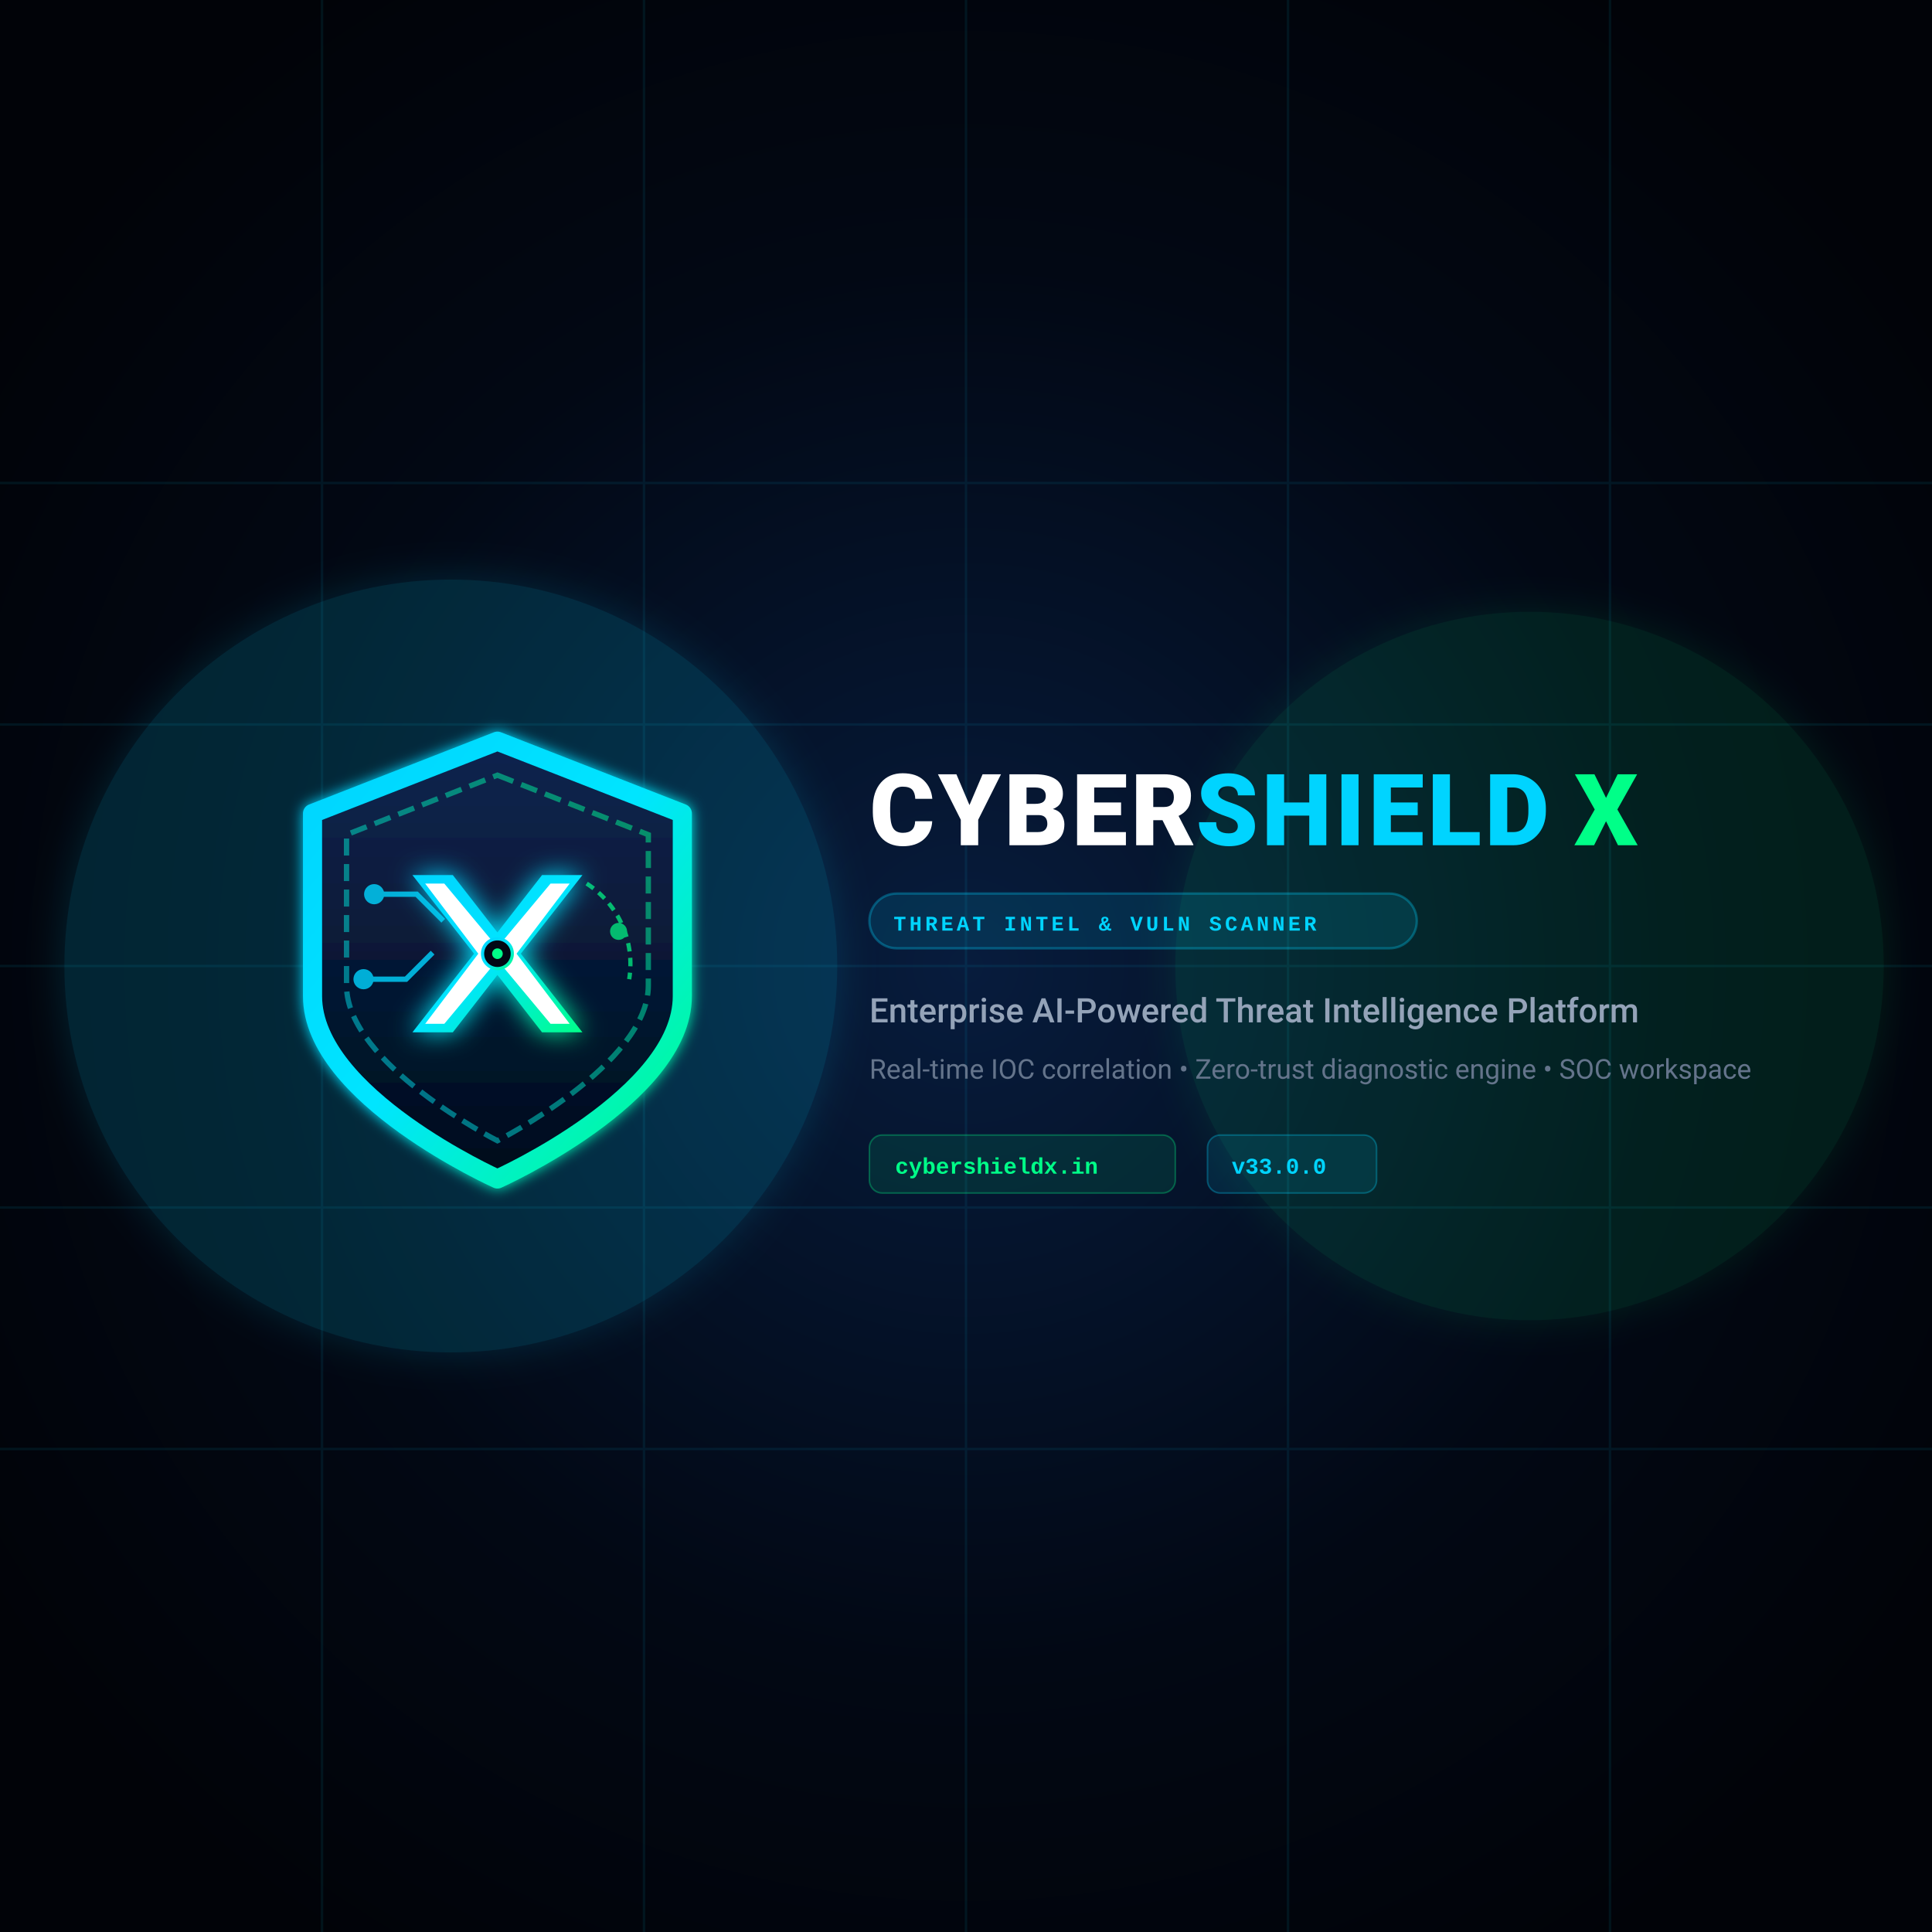
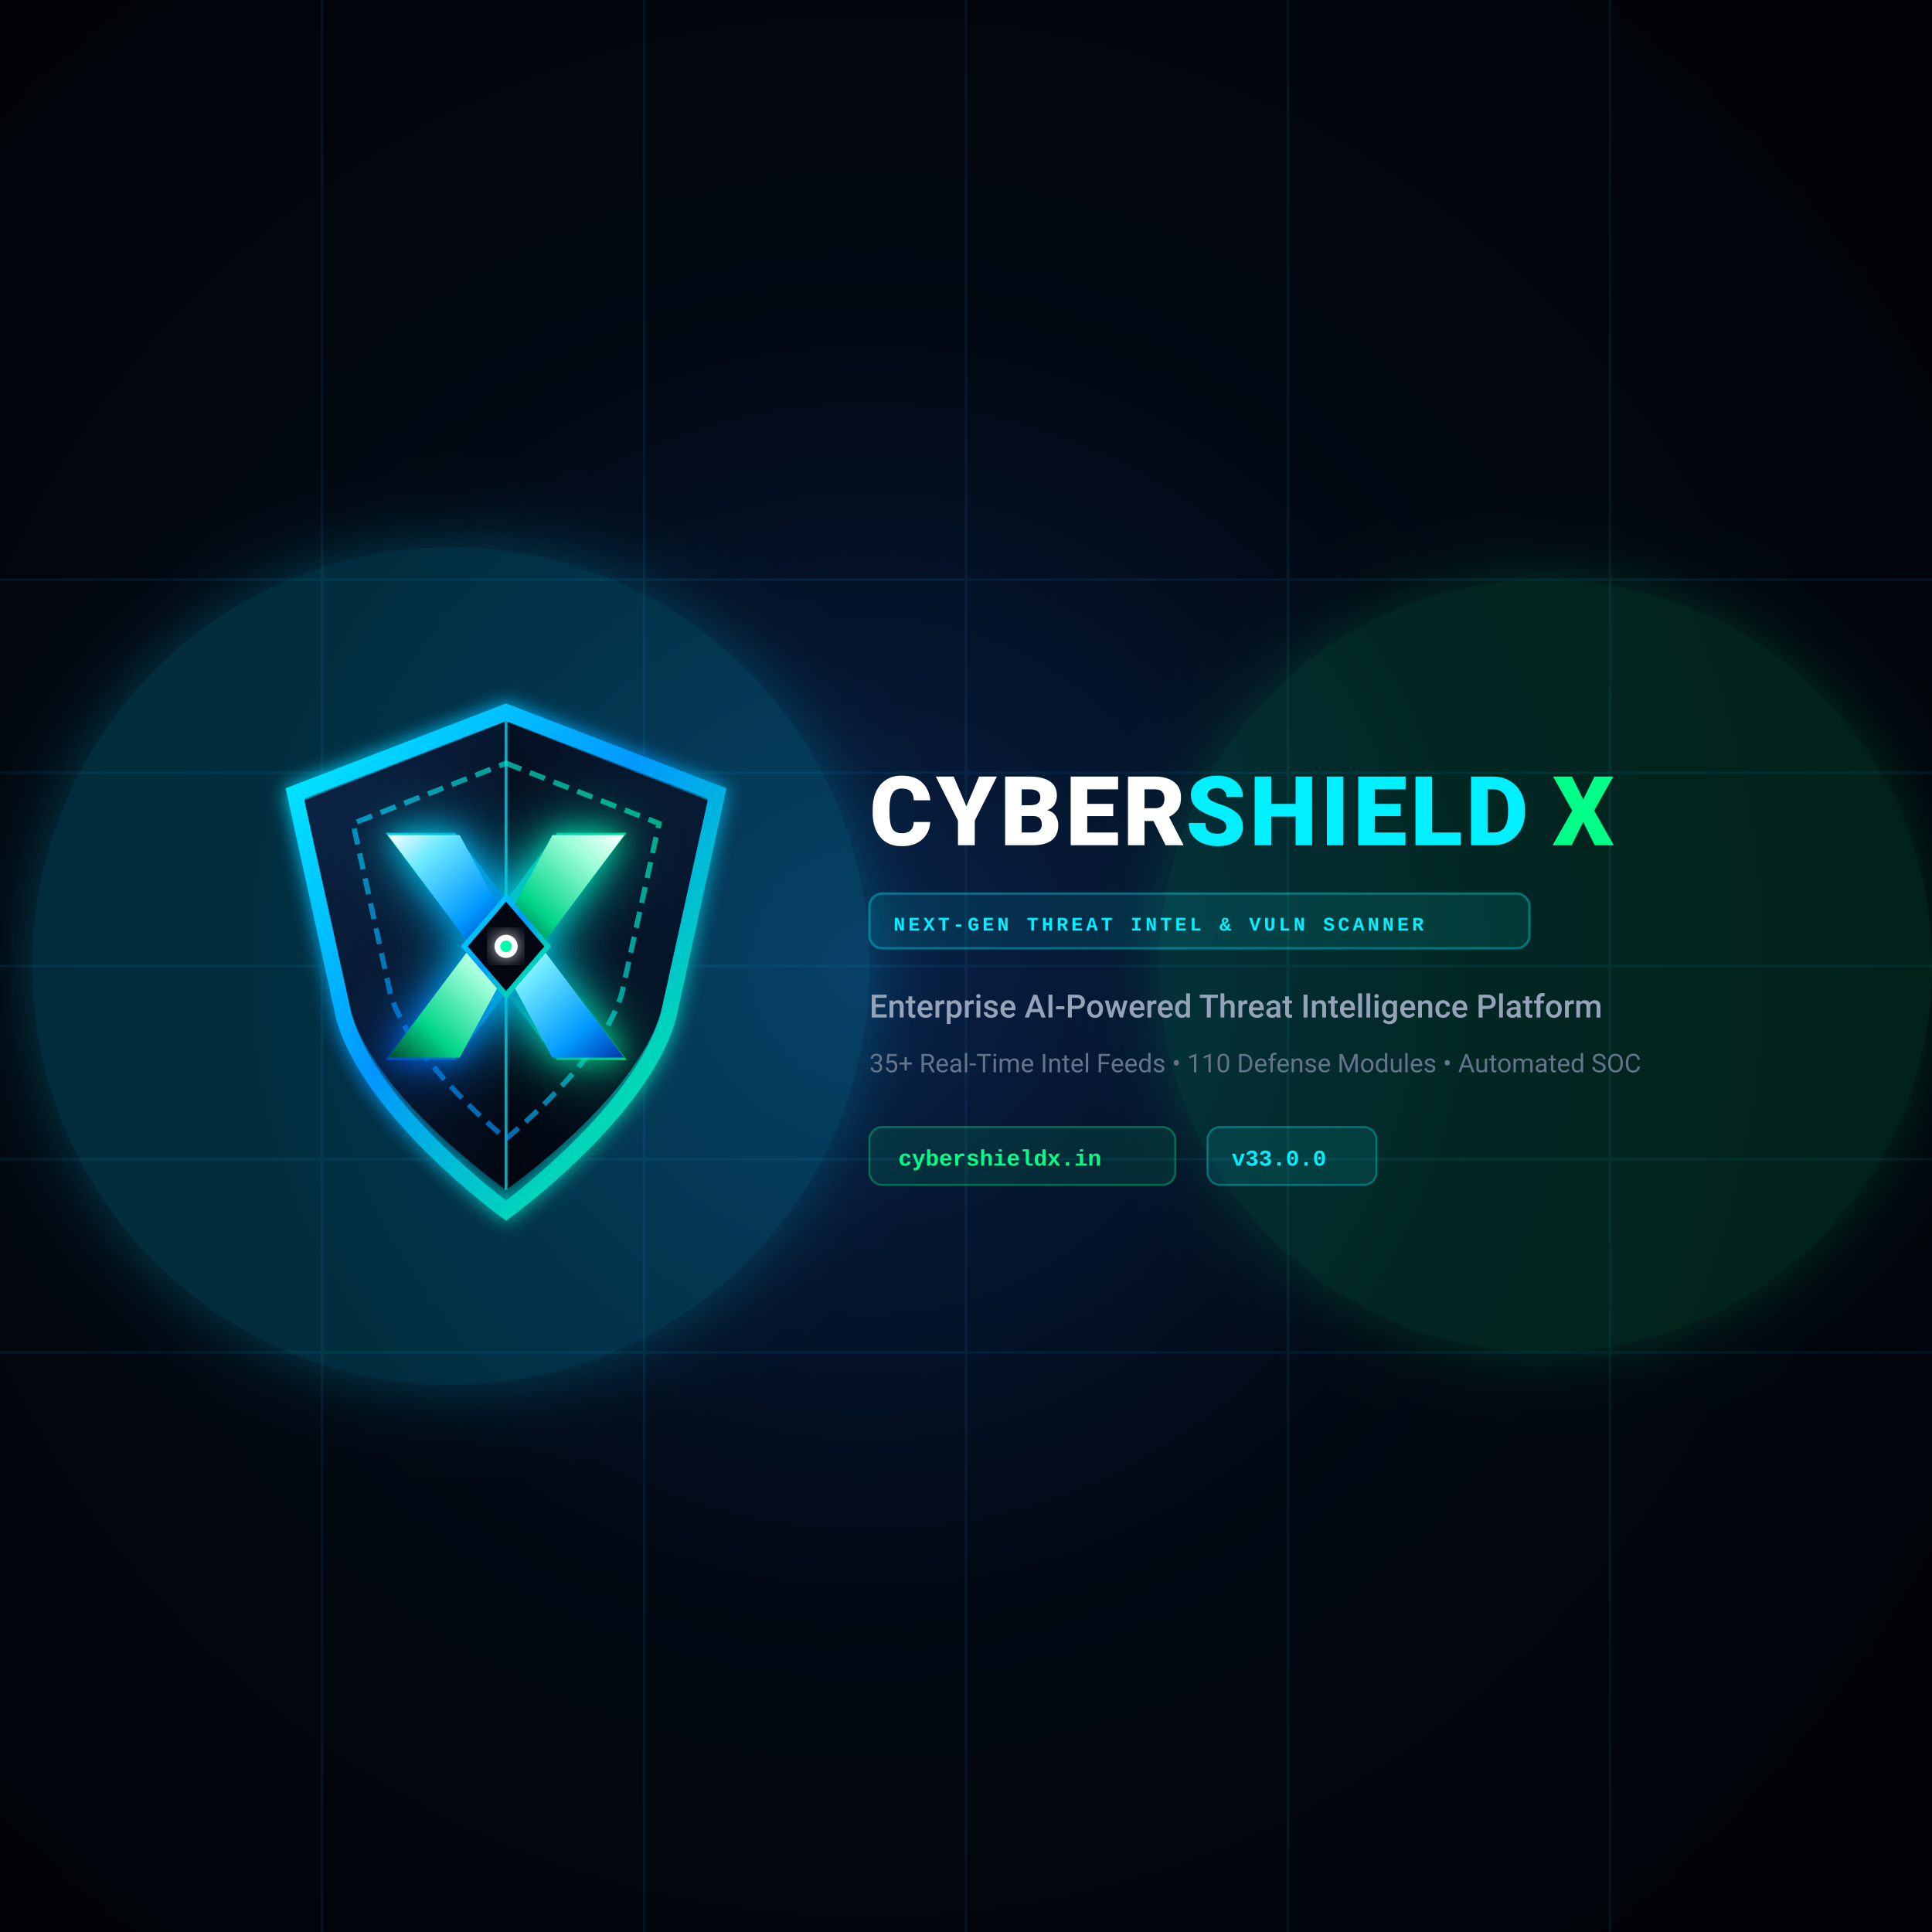
<svg xmlns="http://www.w3.org/2000/svg" width="1200" height="1200" viewBox="0 0 1200 1200">
  <defs>
-     <radialGradient id="bgGlow" cx="50%" cy="50%" r="60%">
-       <stop offset="0%" stop-color="#071c3d" />
-       <stop offset="60%" stop-color="#020814" />
+     <radialGradient id="bgGlow" cx="45%" cy="50%" r="65%">
+       <stop offset="0%" stop-color="#082046" />
+       <stop offset="50%" stop-color="#020914" />
      <stop offset="100%" stop-color="#010308" />
    </radialGradient>
-     <linearGradient id="cyberGrad" x1="0%" y1="0%" x2="100%" y2="100%">
-       <stop offset="0%" stop-color="#00d4ff" />
-       <stop offset="50%" stop-color="#00e5ff" />
+     <linearGradient id="neonGrad1" x1="0%" y1="0%" x2="100%" y2="100%">
+       <stop offset="0%" stop-color="#00f0ff" />
+       <stop offset="45%" stop-color="#0099ff" />
      <stop offset="100%" stop-color="#00ff88" />
    </linearGradient>
-     <linearGradient id="cyberGradRev" x1="100%" y1="0%" x2="0%" y2="100%">
-       <stop offset="0%" stop-color="#00ff88" />
-       <stop offset="100%" stop-color="#00d4ff" />
+     <linearGradient id="neonGrad2" x1="100%" y1="0%" x2="0%" y2="100%">
+       <stop offset="0%" stop-color="#00ffaa" />
+       <stop offset="55%" stop-color="#00d4ff" />
+       <stop offset="100%" stop-color="#0055ff" />
    </linearGradient>
-     <linearGradient id="shieldFill" x1="0%" y1="0%" x2="0%" y2="100%">
-       <stop offset="0%" stop-color="#0a254f" />
-       <stop offset="100%" stop-color="#030c1c" />
+     <linearGradient id="armorLeft" x1="0%" y1="0%" x2="100%" y2="100%">
+       <stop offset="0%" stop-color="#0c2548" />
+       <stop offset="60%" stop-color="#06152b" />
+       <stop offset="100%" stop-color="#020813" />
    </linearGradient>
-     <filter id="neonGlow" x="-50%" y="-50%" width="200%" height="200%">
-       <feGaussianBlur stdDeviation="12" result="blur" />
+     <linearGradient id="armorRight" x1="100%" y1="0%" x2="0%" y2="100%">
+       <stop offset="0%" stop-color="#091d38" />
+       <stop offset="60%" stop-color="#040e1f" />
+       <stop offset="100%" stop-color="#01050d" />
+     </linearGradient>
+     <linearGradient id="xBlade1" x1="0%" y1="0%" x2="100%" y2="100%">
+       <stop offset="0%" stop-color="#ffffff" />
+       <stop offset="25%" stop-color="#70eaff" />
+       <stop offset="70%" stop-color="#0099ff" />
+       <stop offset="100%" stop-color="#0033aa" />
+     </linearGradient>
+     <linearGradient id="xBlade2" x1="100%" y1="0%" x2="0%" y2="100%">
+       <stop offset="0%" stop-color="#ffffff" />
+       <stop offset="25%" stop-color="#a3ffdb" />
+       <stop offset="70%" stop-color="#00d488" />
+       <stop offset="100%" stop-color="#004d2e" />
+     </linearGradient>
+     <filter id="hyperGlow" x="-50%" y="-50%" width="200%" height="200%">
+       <feGaussianBlur in="SourceGraphic" stdDeviation="12" result="blur1" />
+       <feGaussianBlur in="SourceGraphic" stdDeviation="28" result="blur2" />
+       <feMerge>
+         <feMergeNode in="blur2" />
+         <feMergeNode in="blur1" />
+         <feMergeNode in="SourceGraphic" />
+       </feMerge>
+     </filter>
+     <filter id="softGlow" x="-30%" y="-30%" width="160%" height="160%">
+       <feGaussianBlur in="SourceGraphic" stdDeviation="8" result="blur" />
      <feMerge>
        <feMergeNode in="blur" />
        <feMergeNode in="SourceGraphic" />
      </feMerge>
    </filter>
-     <filter id="softGlow" x="-20%" y="-20%" width="140%" height="140%">
-       <feGaussianBlur stdDeviation="6" result="blur" />
-       <feComposite in="SourceGraphic" in2="blur" operator="over" />
-     </filter>
  </defs>
  <rect width="1200" height="1200" fill="url(#bgGlow)" />
  <g opacity="0.08" stroke="#00d4ff" stroke-width="1.5">
-     <line x1="0" y1="300" x2="1200" y2="300" />
-     <line x1="0" y1="450" x2="1200" y2="450" />
+     <line x1="0" y1="360" x2="1200" y2="360" />
+     <line x1="0" y1="480" x2="1200" y2="480" />
    <line x1="0" y1="600" x2="1200" y2="600" />
-     <line x1="0" y1="750" x2="1200" y2="750" />
-     <line x1="0" y1="900" x2="1200" y2="900" />
+     <line x1="0" y1="720" x2="1200" y2="720" />
+     <line x1="0" y1="840" x2="1200" y2="840" />
    <line x1="200" y1="0" x2="200" y2="1200" />
    <line x1="400" y1="0" x2="400" y2="1200" />
    <line x1="600" y1="0" x2="600" y2="1200" />
    <line x1="800" y1="0" x2="800" y2="1200" />
    <line x1="1000" y1="0" x2="1000" y2="1200" />
  </g>
-   <circle cx="280" cy="600" r="240" fill="#00d4ff" opacity="0.15" filter="url(#neonGlow)" />
-   <circle cx="950" cy="600" r="220" fill="#00ff88" opacity="0.10" filter="url(#neonGlow)" />
-   <g transform="translate(140, 430) scale(0.66)">
-     <path d="M256 46 L430 114 L430 286 C430 380 256 458 256 458 C256 458 82 380 82 286 L82 114 Z" fill="url(#shieldFill)" stroke="url(#cyberGrad)" stroke-width="18" stroke-linejoin="round" filter="url(#softGlow)" />
-     <path d="M256 78 L398 134 L398 276 C398 350 256 422 256 422 C256 422 114 350 114 276 L114 134 Z" fill="none" stroke="url(#cyberGradRev)" stroke-width="5" opacity="0.5" stroke-dasharray="16 8" />
-     <g stroke="#00d4ff" stroke-width="5" fill="none" opacity="0.8">
-       <path d="M140 190 L180 190 L205 215" />
-       <circle cx="140" cy="190" r="7" fill="#00d4ff" />
-       <path d="M130 270 L170 270 L195 245" />
-       <circle cx="130" cy="270" r="7" fill="#00d4ff" />
+   <circle cx="280" cy="600" r="260" fill="#00d4ff" opacity="0.18" filter="url(#hyperGlow)" />
+   <circle cx="960" cy="600" r="240" fill="#00ff88" opacity="0.12" filter="url(#hyperGlow)" />
+   <g transform="translate(130, 415) scale(0.72)">
+     <path d="M256 38 L438 108 L396 300 C374 382 256 468 256 468 C256 468 138 382 116 300 L74 108 Z" fill="none" stroke="url(#neonGrad1)" stroke-width="14" stroke-linejoin="miter" filter="url(#softGlow)" />
+     <path d="M256 46 L82 114 L122 295 C142 370 256 450 256 450 Z" fill="url(#armorLeft)" />
+     <path d="M256 46 L430 114 L390 295 C370 370 256 450 256 450 Z" fill="url(#armorRight)" />
+     <line x1="256" y1="46" x2="256" y2="450" stroke="#00f0ff" stroke-width="2.5" opacity="0.7" />
+     <path d="M256 82 L388 134 L356 280 C340 338 256 406 256 406 C256 406 172 338 156 280 L124 134 Z" fill="none" stroke="url(#neonGrad2)" stroke-width="4.5" stroke-dasharray="14 8" opacity="0.65" />
+     <g filter="url(#hyperGlow)" opacity="0.85">
+       <path d="M152 142 L212 142 L360 338 L300 338 Z" fill="url(#neonGrad1)" />
+       <path d="M360 142 L300 142 L152 338 L212 338 Z" fill="url(#neonGrad2)" />
    </g>
-     <g stroke="#00ff88" stroke-width="4" fill="none" opacity="0.7">
-       <path d="M340 180 A 90 90 0 0 1 380 270" stroke-dasharray="8 6" />
-       <circle cx="370" cy="225" r="6" fill="#00ff88" />
-     </g>
-     <path d="M176 172 L234 246 L176 320 L214 320 L256 266 L298 320 L336 320 L278 246 L336 172 L298 172 L256 226 L214 172 Z" fill="url(#cyberGrad)" filter="url(#neonGlow)" />
-     <path d="M188 180 L238 246 L188 312 L206 312 L256 252 L306 312 L324 312 L274 246 L324 180 L306 180 L256 240 L206 180 Z" fill="#ffffff" />
-     <circle cx="256" cy="246" r="14" fill="#020814" stroke="url(#cyberGrad)" stroke-width="3" />
-     <circle cx="256" cy="246" r="5" fill="#00ff88" />
+     <polygon points="154,144 216,144 256,218 226,240 154,144" fill="url(#xBlade1)" />
+     <polygon points="358,144 296,144 256,218 286,240 358,144" fill="url(#xBlade2)" />
+     <polygon points="154,336 216,336 256,262 226,240 154,336" fill="url(#xBlade2)" />
+     <polygon points="358,336 296,336 256,262 286,240 358,336" fill="url(#xBlade1)" />
+     <polygon points="256,198 292,240 256,282 220,240" fill="#010611" stroke="url(#neonGrad1)" stroke-width="4.5" />
+     <circle cx="256" cy="240" r="10" fill="#ffffff" filter="url(#softGlow)" />
+     <circle cx="256" cy="240" r="5" fill="#00ffaa" />
  </g>
-   <text x="540" y="525" font-family="-apple-system, BlinkMacSystemFont, 'Segoe UI', Roboto, sans-serif" font-weight="900" font-size="62" fill="#ffffff" letter-spacing="2">
-     CYBER<tspan fill="#00d4ff">SHIELD</tspan>
+   <text x="540" y="525" font-family="'Orbitron', -apple-system, BlinkMacSystemFont, 'Segoe UI', Roboto, sans-serif" font-weight="900" font-size="60" fill="#ffffff" letter-spacing="2">
+     CYBER<tspan fill="#00f0ff">SHIELD</tspan>
    <tspan fill="#00ff88">X</tspan>
  </text>
-   <rect x="540" y="555" width="340" height="34" rx="17" fill="rgba(0, 212, 255, 0.12)" stroke="rgba(0, 212, 255, 0.3)" stroke-width="1.5" />
-   <text x="555" y="578" font-family="'Courier New', monospace" font-weight="700" font-size="13" fill="#00d4ff" letter-spacing="2">
-     THREAT INTEL &amp; VULN SCANNER
+   <rect x="540" y="555" width="410" height="34" rx="8" fill="rgba(0, 240, 255, 0.10)" stroke="rgba(0, 240, 255, 0.35)" stroke-width="1.5" />
+   <text x="555" y="578" font-family="'JetBrains Mono', 'Courier New', monospace" font-weight="700" font-size="12" fill="#00f0ff" letter-spacing="2">
+     NEXT-GEN THREAT INTEL &amp; VULN SCANNER
  </text>
-   <text x="540" y="635" font-family="-apple-system, BlinkMacSystemFont, 'Segoe UI', Roboto, sans-serif" font-weight="500" font-size="21" fill="#94a3b8">
+   <text x="540" y="632" font-family="-apple-system, BlinkMacSystemFont, 'Segoe UI', Roboto, sans-serif" font-weight="500" font-size="20" fill="#94a3b8">
    Enterprise AI-Powered Threat Intelligence Platform
  </text>
-   <text x="540" y="670" font-family="-apple-system, BlinkMacSystemFont, 'Segoe UI', Roboto, sans-serif" font-weight="400" font-size="17" fill="#64748b">
-     Real-time IOC correlation • Zero-trust diagnostic engine • SOC workspace
+   <text x="540" y="666" font-family="-apple-system, BlinkMacSystemFont, 'Segoe UI', Roboto, sans-serif" font-weight="400" font-size="16" fill="#64748b">
+     35+ Real-Time Intel Feeds • 110 Defense Modules • Automated SOC
  </text>
-   <g transform="translate(540, 705)">
-     <rect width="190" height="36" rx="8" fill="rgba(0, 255, 136, 0.1)" stroke="rgba(0, 255, 136, 0.3)" stroke-width="1" />
-     <text x="16" y="24" font-family="'Courier New', monospace" font-weight="bold" font-size="14" fill="#00ff88">
+   <g transform="translate(540, 700)">
+     <rect width="190" height="36" rx="8" fill="rgba(0, 255, 136, 0.1)" stroke="rgba(0, 255, 136, 0.35)" stroke-width="1.2" />
+     <text x="18" y="24" font-family="'JetBrains Mono', 'Courier New', monospace" font-weight="bold" font-size="14" fill="#00ff88">
      cybershieldx.in
    </text>
-     <rect x="210" width="105" height="36" rx="8" fill="rgba(0, 212, 255, 0.1)" stroke="rgba(0, 212, 255, 0.3)" stroke-width="1" />
-     <text x="225" y="24" font-family="'Courier New', monospace" font-weight="bold" font-size="14" fill="#00d4ff">
+     <rect x="210" width="105" height="36" rx="8" fill="rgba(0, 240, 255, 0.1)" stroke="rgba(0, 240, 255, 0.35)" stroke-width="1.2" />
+     <text x="225" y="24" font-family="'JetBrains Mono', 'Courier New', monospace" font-weight="bold" font-size="14" fill="#00f0ff">
      v33.0.0
    </text>
  </g>
</svg>
